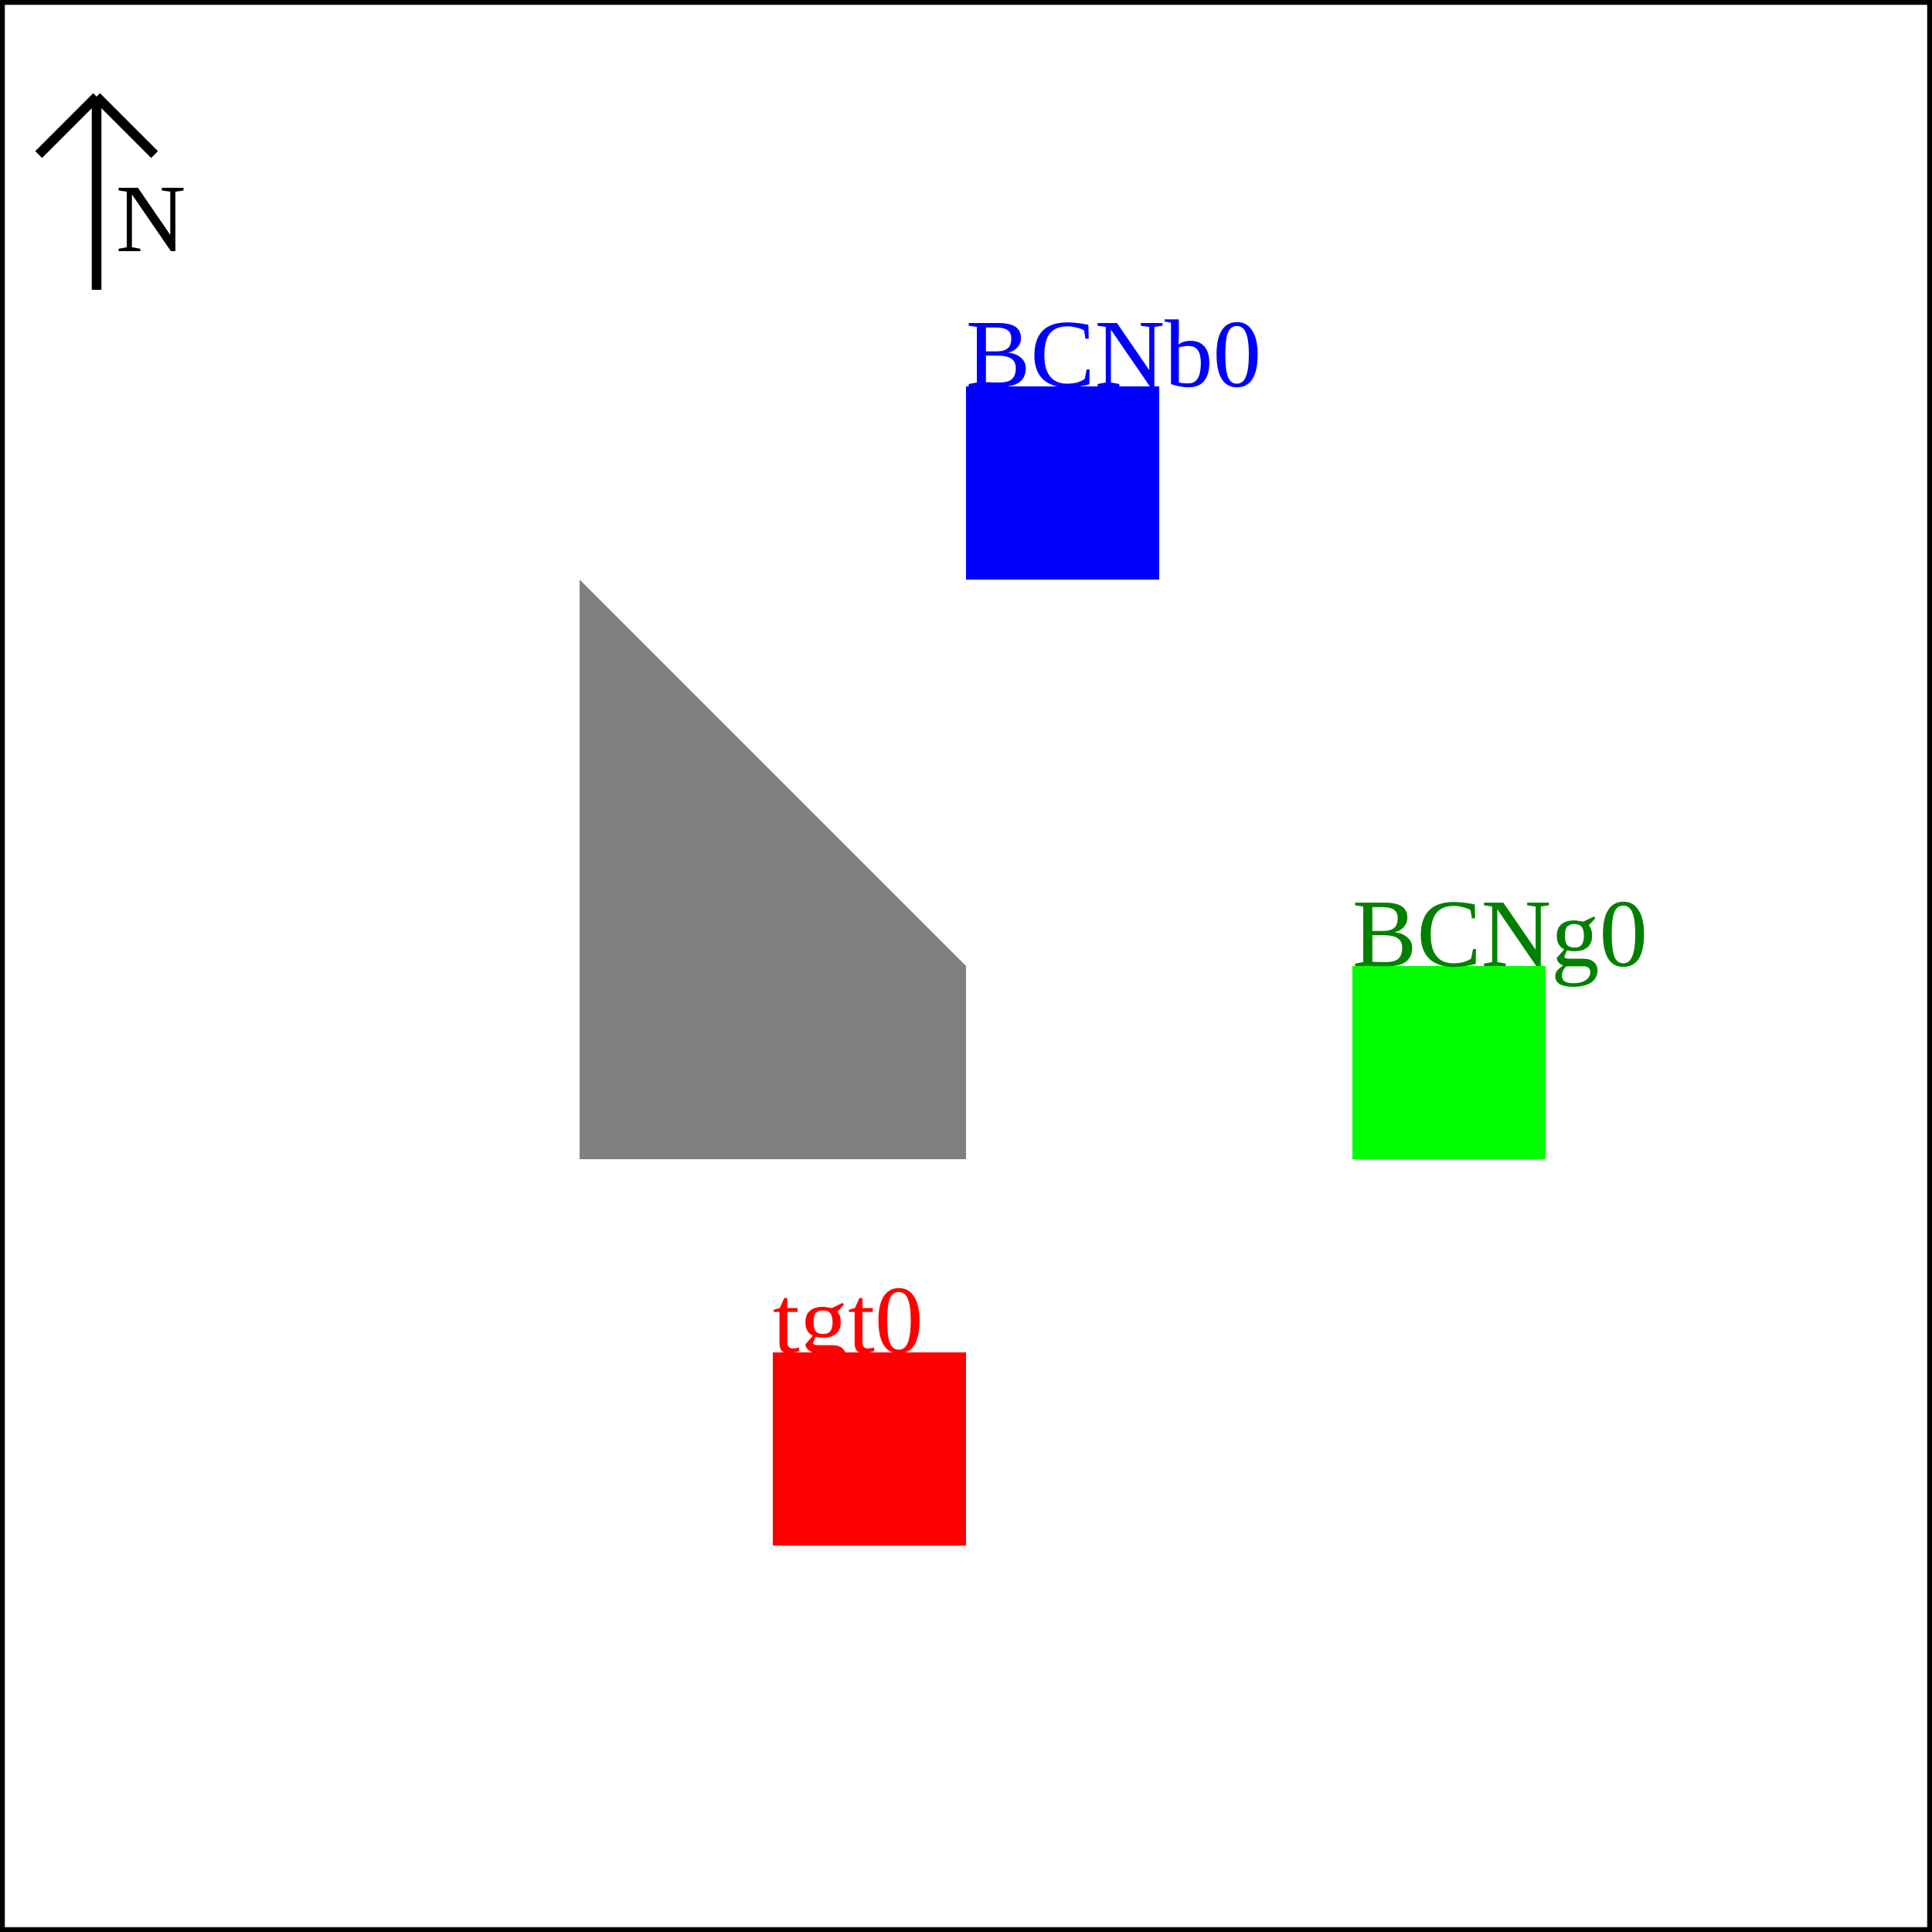
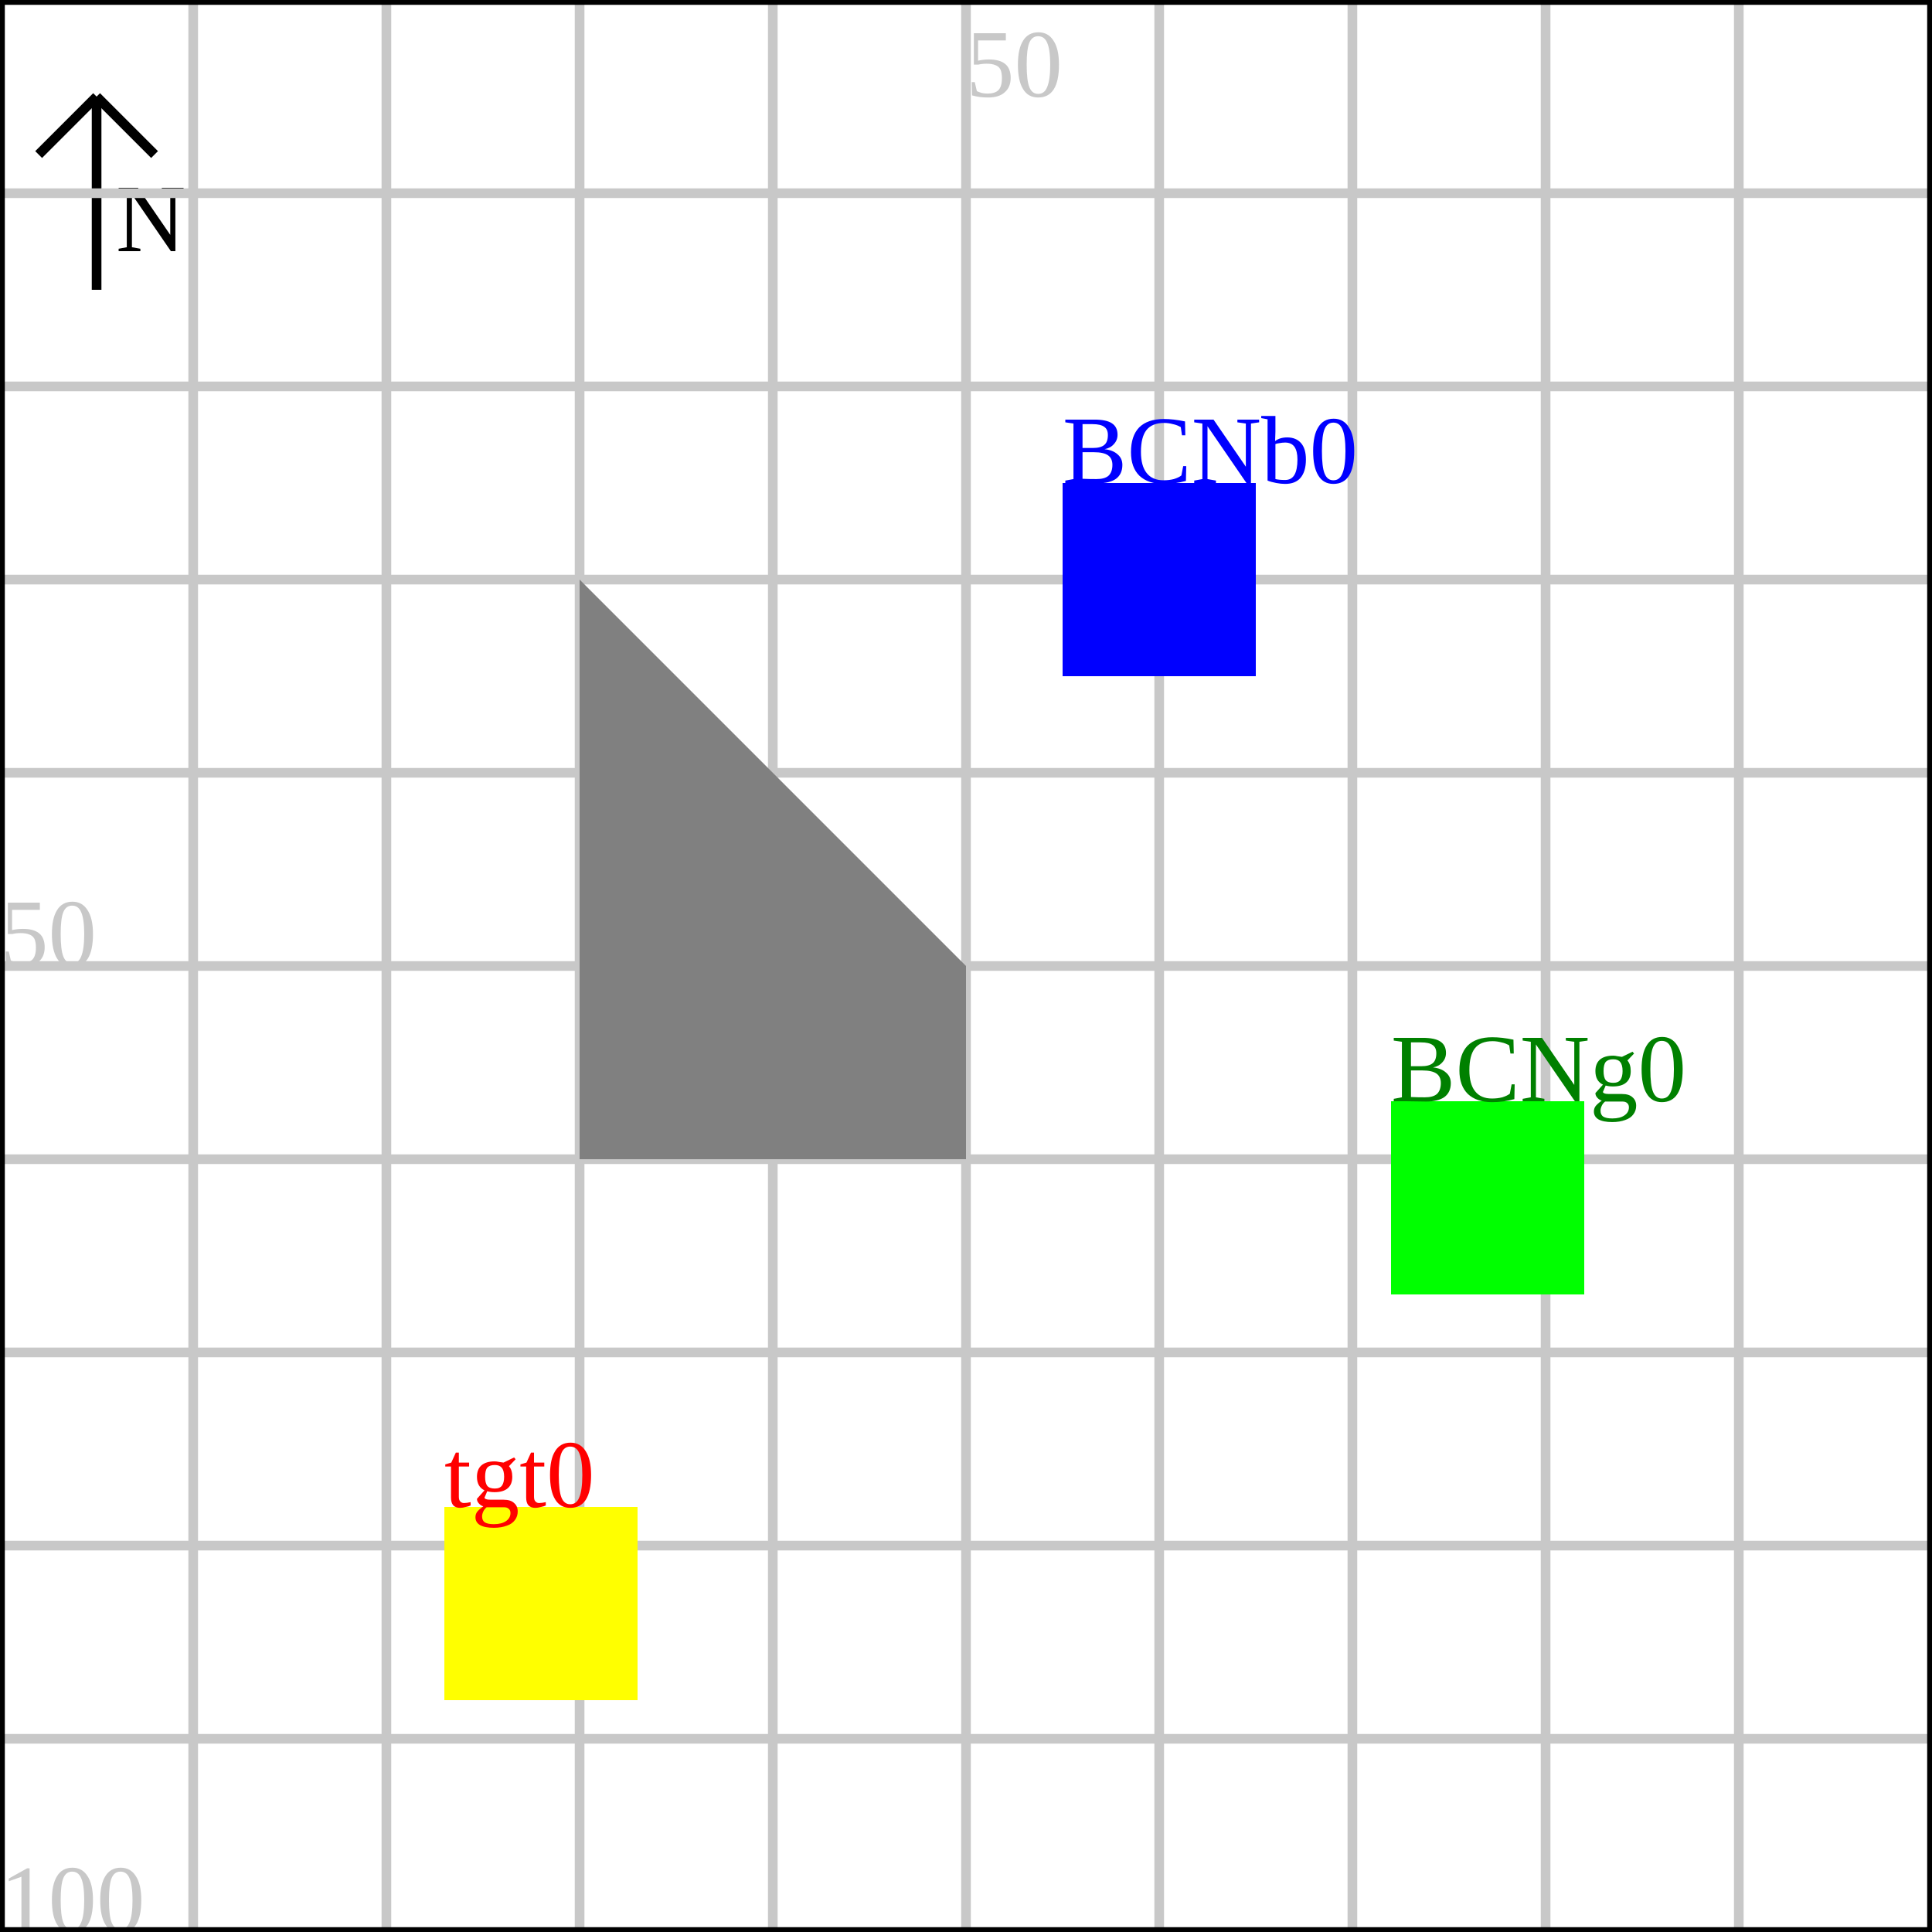
<svg xmlns="http://www.w3.org/2000/svg" width="100" height="100">
  <g id="template">
    <line x1="5" x2="5" y1="5" y2="15" stroke="black" stroke-width="0.5" />
    <line x1="5" x2="8" y1="5" y2="8" stroke="black" stroke-width="0.5" />
    <line x1="5" x2="2" y1="5" y2="8" stroke="black" stroke-width="0.5" />
    <text x="6" y="13" fill="black" font-size="5">N</text>
+     <line x1="10" x2="10" y1="0" y2="100" stroke="rgb(200,200,200)" stroke-width="0.5" />
+     <line x1="20" x2="20" y1="0" y2="100" stroke="rgb(200,200,200)" stroke-width="0.5" />
+     <line x1="30" x2="30" y1="0" y2="100" stroke="rgb(200,200,200)" stroke-width="0.5" />
+     <line x1="40" x2="40" y1="0" y2="100" stroke="rgb(200,200,200)" stroke-width="0.5" />
+     <line x1="50" x2="50" y1="0" y2="100" stroke="rgb(200,200,200)" stroke-width="0.5" />
+     <line x1="60" x2="60" y1="0" y2="100" stroke="rgb(200,200,200)" stroke-width="0.5" />
+     <line x1="70" x2="70" y1="0" y2="100" stroke="rgb(200,200,200)" stroke-width="0.5" />
+     <line x1="80" x2="80" y1="0" y2="100" stroke="rgb(200,200,200)" stroke-width="0.5" />
+     <line x1="90" x2="90" y1="0" y2="100" stroke="rgb(200,200,200)" stroke-width="0.5" />
+     <line x1="0" x2="100" y1="10" y2="10" stroke="rgb(200,200,200)" stroke-width="0.5" />
+     <line x1="0" x2="100" y1="20" y2="20" stroke="rgb(200,200,200)" stroke-width="0.5" />
+     <line x1="0" x2="100" y1="30" y2="30" stroke="rgb(200,200,200)" stroke-width="0.5" />
+     <line x1="0" x2="100" y1="40" y2="40" stroke="rgb(200,200,200)" stroke-width="0.5" />
+     <line x1="0" x2="100" y1="50" y2="50" stroke="rgb(200,200,200)" stroke-width="0.5" />
+     <line x1="0" x2="100" y1="60" y2="60" stroke="rgb(200,200,200)" stroke-width="0.5" />
+     <line x1="0" x2="100" y1="70" y2="70" stroke="rgb(200,200,200)" stroke-width="0.5" />
+     <line x1="0" x2="100" y1="80" y2="80" stroke="rgb(200,200,200)" stroke-width="0.5" />
+     <line x1="0" x2="100" y1="90" y2="90" stroke="rgb(200,200,200)" stroke-width="0.5" />
+     <text x="50" y="5" fill="rgb(200,200,200)" font-size="5">50</text>
+     <text x="100" y="5" fill="rgb(200,200,200)" font-size="5">100</text>
+     <text x="0" y="50" fill="rgb(200,200,200)" font-size="5">50</text>
+     <text x="0" y="100" fill="rgb(200,200,200)" font-size="5">100</text>
    <rect x="0" y="0" width="100" height="100" fill="transparent" stroke="black" stroke-width="0.5" />
  </g>
-   <rect id="bcn" name="BCNb0" x="50" y="20" width="10" height="10" style="fill:rgb(0,0,255);stroke-width:0" />
-   <text x="50" y="20" fill="blue" font-size="5">BCNb0</text>
-   <rect id="bcn" name="BCNg0" x="70" y="50" width="10" height="10" style="fill:rgb(0,255,0);stroke-width:0" />
-   <text x="70" y="50" fill="green" font-size="5">BCNg0</text>
-   <rect id="tgt0" x="40" y="70" width="10" height="10" style="fill:rgb(255,0,0);stroke-width:0" />
-   <text x="40" y="70" fill="red" font-size="5">tgt0</text>
+   <rect id="bcn" name="BCNb0" x="55" y="25" width="10" height="10" style="fill:rgb(0,0,255);stroke-width:0" />
+   <text x="55" y="25" fill="blue" font-size="5">BCNb0</text>
+   <rect id="bcn" name="BCNg0" x="72" y="57" width="10" height="10" style="fill:rgb(0,255,0);stroke-width:0" />
+   <text x="72" y="57" fill="green" font-size="5">BCNg0</text>
+   <rect id="tgt0" x="23" y="78" width="10" height="10" fill="yellow" stroke-width="0" />
+   <text x="23" y="78" fill="red" font-size="5">tgt0</text>
  <g id="obstacles">
    <polygon points="30 30 50 50 50 60 30 60 30 30" stroke="green" fill="grey" stroke-width="0" />
  </g>
</svg>
